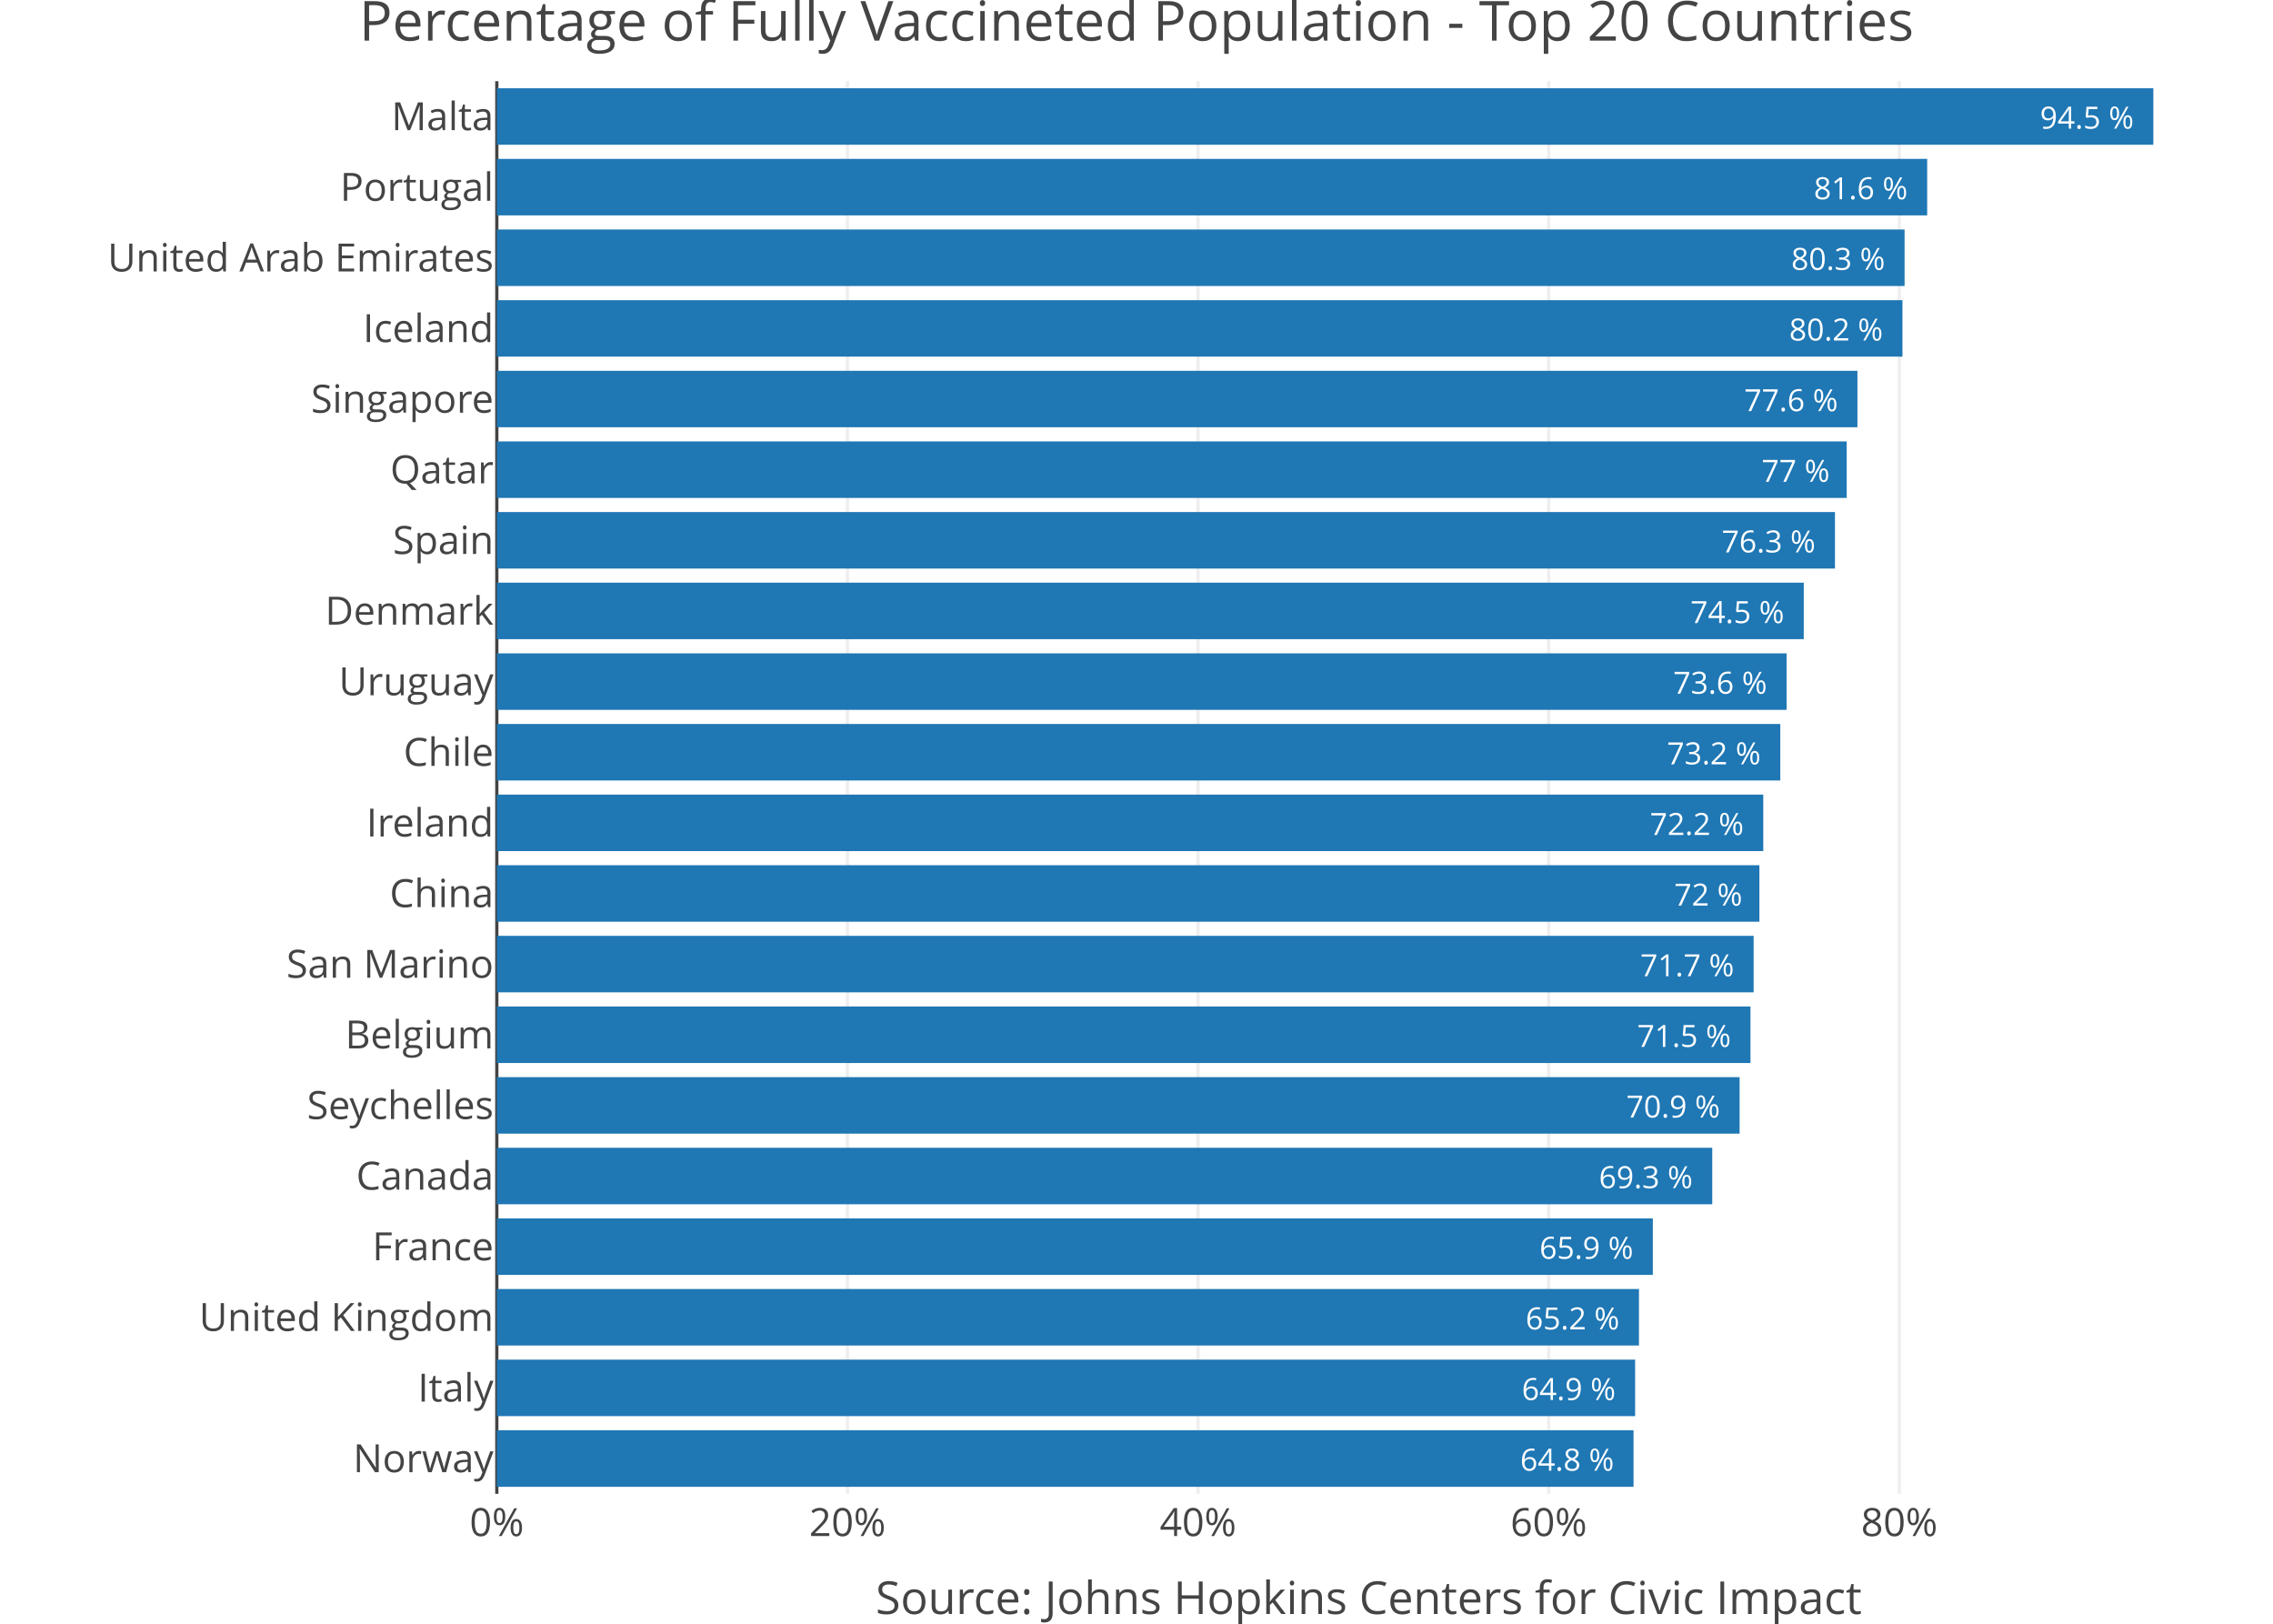
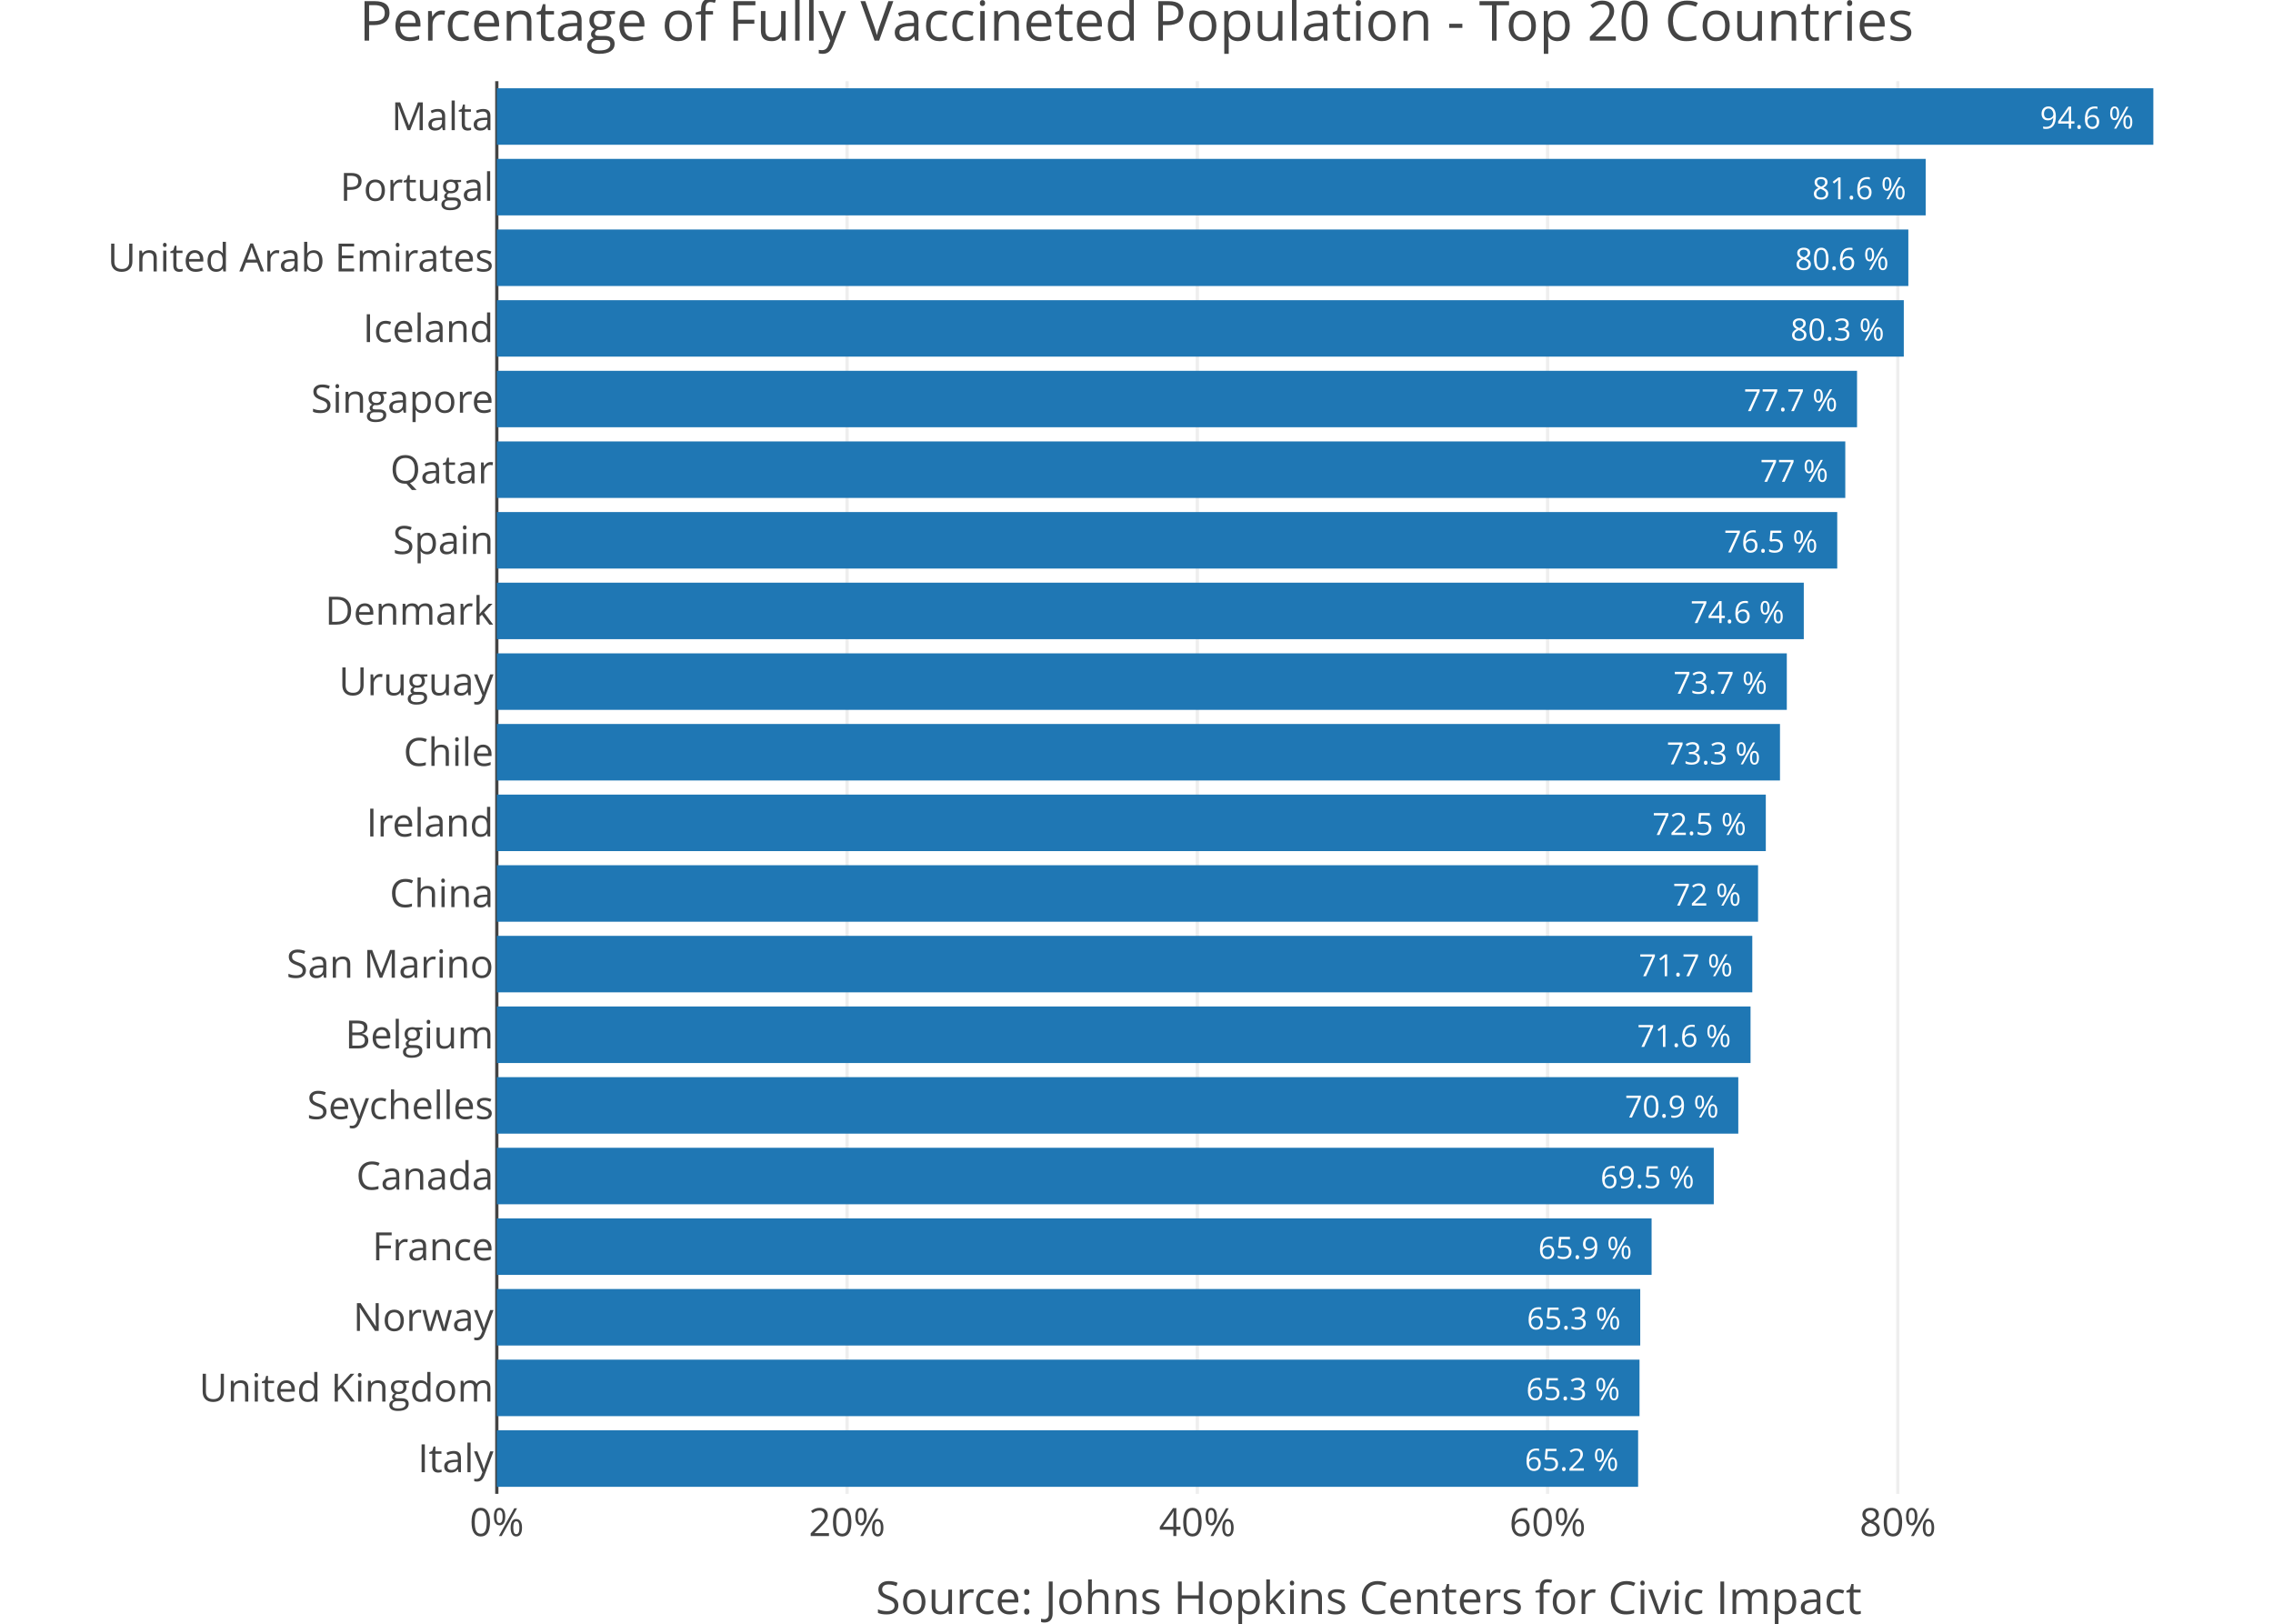
<svg xmlns="http://www.w3.org/2000/svg" class="main-svg" width="700" height="500" style="" viewBox="0 0 700 500">
  <rect x="0" y="0" width="700" height="500" style="fill: rgb(255, 255, 255); fill-opacity: 1;" />
-   <defs id="defs-f225b4">
+   <defs id="defs-c3c9ac">
    <g class="clips">
-       <clipPath id="clipf225b4xyplot" class="plotclip">
+       <clipPath id="clipc3c9acxyplot" class="plotclip">
        <rect width="537" height="435" />
      </clipPath>
-       <clipPath class="axesclip" id="clipf225b4x">
+       <clipPath class="axesclip" id="clipc3c9acx">
        <rect x="153" y="0" width="537" height="500" />
      </clipPath>
-       <clipPath class="axesclip" id="clipf225b4y">
+       <clipPath class="axesclip" id="clipc3c9acy">
        <rect x="0" y="25" width="700" height="435" />
      </clipPath>
-       <clipPath class="axesclip" id="clipf225b4xy">
+       <clipPath class="axesclip" id="clipc3c9acxy">
        <rect x="153" y="25" width="537" height="435" />
      </clipPath>
    </g>
    <g class="gradients" />
  </defs>
  <g class="bglayer" />
  <g class="layer-below">
    <g class="imagelayer" />
    <g class="shapelayer" />
  </g>
  <g class="cartesianlayer">
    <g class="subplot xy">
      <g class="layer-subplot">
        <g class="shapelayer" />
        <g class="imagelayer" />
      </g>
      <g class="gridlayer">
        <g class="x">
-           <path class="xgrid crisp" transform="translate(260.98,0)" d="M0,25v435" style="stroke: rgb(238, 238, 238); stroke-opacity: 1; stroke-width: 1px;" />
-           <path class="xgrid crisp" transform="translate(368.96,0)" d="M0,25v435" style="stroke: rgb(238, 238, 238); stroke-opacity: 1; stroke-width: 1px;" />
-           <path class="xgrid crisp" transform="translate(476.94,0)" d="M0,25v435" style="stroke: rgb(238, 238, 238); stroke-opacity: 1; stroke-width: 1px;" />
-           <path class="xgrid crisp" transform="translate(584.92,0)" d="M0,25v435" style="stroke: rgb(238, 238, 238); stroke-opacity: 1; stroke-width: 1px;" />
+           <path class="xgrid crisp" transform="translate(260.87,0)" d="M0,25v435" style="stroke: rgb(238, 238, 238); stroke-opacity: 1; stroke-width: 1px;" />
+           <path class="xgrid crisp" transform="translate(368.73,0)" d="M0,25v435" style="stroke: rgb(238, 238, 238); stroke-opacity: 1; stroke-width: 1px;" />
+           <path class="xgrid crisp" transform="translate(476.6,0)" d="M0,25v435" style="stroke: rgb(238, 238, 238); stroke-opacity: 1; stroke-width: 1px;" />
+           <path class="xgrid crisp" transform="translate(584.46,0)" d="M0,25v435" style="stroke: rgb(238, 238, 238); stroke-opacity: 1; stroke-width: 1px;" />
        </g>
        <g class="y" />
      </g>
      <g class="zerolinelayer">
        <path class="xzl zl crisp" transform="translate(153,0)" d="M0,25v435" style="stroke: rgb(68, 68, 68); stroke-opacity: 1; stroke-width: 1px;" />
      </g>
      <path class="xlines-below" />
      <path class="ylines-below" />
      <g class="overlines-below" />
      <g class="xaxislayer-below" />
      <g class="yaxislayer-below" />
      <g class="overaxes-below" />
-       <g class="plot" transform="translate(153, 25)" clip-path="url('#clipf225b4xyplot')">
+       <g class="plot" transform="translate(153, 25)" clip-path="url('#clipc3c9acxyplot')">
        <g class="barlayer mlayer">
          <g class="trace bars" style="opacity: 1;">
            <g class="points">
              <g class="point">
-                 <path d="M0,432.83V415.43H350.07V432.83Z" style="vector-effect: non-scaling-stroke; opacity: 1; stroke-width: 0px; fill: rgb(31, 119, 180); fill-opacity: 1;" />
-                 <text class="bartext bartext-inside" text-anchor="middle" data-notex="1" x="0" y="0" style="font-family: 'Open Sans', verdana, arial, sans-serif; font-size: 12px; fill: rgb(255, 255, 255); fill-opacity: 1; white-space: pre;" transform="translate(329.6138,427.8645)scale(0.7862069)">64.8 %</text>
-               </g>
-               <g class="point">
-                 <path d="M0,411.08V393.68H350.56V411.08Z" style="vector-effect: non-scaling-stroke; opacity: 1; stroke-width: 0px; fill: rgb(31, 119, 180); fill-opacity: 1;" />
-                 <text class="bartext bartext-inside" text-anchor="middle" data-notex="1" x="0" y="0" style="font-family: 'Open Sans', verdana, arial, sans-serif; font-size: 12px; fill: rgb(255, 255, 255); fill-opacity: 1; white-space: pre;" transform="translate(330.1038,406.1145)scale(0.7862069)">64.9 %</text>
-               </g>
-               <g class="point">
-                 <path d="M0,389.33V371.93H351.74V389.33Z" style="vector-effect: non-scaling-stroke; opacity: 1; stroke-width: 0px; fill: rgb(31, 119, 180); fill-opacity: 1;" />
-                 <text class="bartext bartext-inside" text-anchor="middle" data-notex="1" x="0" y="0" style="font-family: 'Open Sans', verdana, arial, sans-serif; font-size: 12px; fill: rgb(255, 255, 255); fill-opacity: 1; white-space: pre;" transform="translate(331.2838,384.3645)scale(0.7862069)">65.2 %</text>
-               </g>
-               <g class="point">
-                 <path d="M0,367.58V350.18H356.01V367.58Z" style="vector-effect: non-scaling-stroke; opacity: 1; stroke-width: 0px; fill: rgb(31, 119, 180); fill-opacity: 1;" />
-                 <text class="bartext bartext-inside" text-anchor="middle" data-notex="1" x="0" y="0" style="font-family: 'Open Sans', verdana, arial, sans-serif; font-size: 12px; fill: rgb(255, 255, 255); fill-opacity: 1; white-space: pre;" transform="translate(335.5538,362.6145)scale(0.7862069)">65.9 %</text>
-               </g>
-               <g class="point">
-                 <path d="M0,345.83V328.43H374.31V345.83Z" style="vector-effect: non-scaling-stroke; opacity: 1; stroke-width: 0px; fill: rgb(31, 119, 180); fill-opacity: 1;" />
-                 <text class="bartext bartext-inside" text-anchor="middle" data-notex="1" x="0" y="0" style="font-family: 'Open Sans', verdana, arial, sans-serif; font-size: 12px; fill: rgb(255, 255, 255); fill-opacity: 1; white-space: pre;" transform="translate(353.8538,340.8645)scale(0.7862069)">69.3 %</text>
-               </g>
-               <g class="point">
-                 <path d="M0,324.08V306.68H382.73V324.08Z" style="vector-effect: non-scaling-stroke; opacity: 1; stroke-width: 0px; fill: rgb(31, 119, 180); fill-opacity: 1;" />
-                 <text class="bartext bartext-inside" text-anchor="middle" data-notex="1" x="0" y="0" style="font-family: 'Open Sans', verdana, arial, sans-serif; font-size: 12px; fill: rgb(255, 255, 255); fill-opacity: 1; white-space: pre;" transform="translate(362.2738,319.1145)scale(0.7862069)">70.9 %</text>
-               </g>
-               <g class="point">
-                 <path d="M0,302.33V284.93H386.08V302.33Z" style="vector-effect: non-scaling-stroke; opacity: 1; stroke-width: 0px; fill: rgb(31, 119, 180); fill-opacity: 1;" />
-                 <text class="bartext bartext-inside" text-anchor="middle" data-notex="1" x="0" y="0" style="font-family: 'Open Sans', verdana, arial, sans-serif; font-size: 12px; fill: rgb(255, 255, 255); fill-opacity: 1; white-space: pre;" transform="translate(365.6238,297.3645)scale(0.7862069)">71.5 %</text>
-               </g>
-               <g class="point">
-                 <path d="M0,280.58V263.18H387.05V280.58Z" style="vector-effect: non-scaling-stroke; opacity: 1; stroke-width: 0px; fill: rgb(31, 119, 180); fill-opacity: 1;" />
-                 <text class="bartext bartext-inside" text-anchor="middle" data-notex="1" x="0" y="0" style="font-family: 'Open Sans', verdana, arial, sans-serif; font-size: 12px; fill: rgb(255, 255, 255); fill-opacity: 1; white-space: pre;" transform="translate(366.5938,275.6145)scale(0.7862069)">71.7 %</text>
-               </g>
-               <g class="point">
-                 <path d="M0,258.83V241.43H388.83V258.83Z" style="vector-effect: non-scaling-stroke; opacity: 1; stroke-width: 0px; fill: rgb(31, 119, 180); fill-opacity: 1;" />
-                 <text class="bartext bartext-inside" text-anchor="middle" data-notex="1" x="0" y="0" style="font-family: 'Open Sans', verdana, arial, sans-serif; font-size: 12px; fill: rgb(255, 255, 255); fill-opacity: 1; white-space: pre;" transform="translate(373.091,253.8645)scale(0.7862069)">72 %</text>
-               </g>
-               <g class="point">
-                 <path d="M0,237.08V219.68H390.02V237.08Z" style="vector-effect: non-scaling-stroke; opacity: 1; stroke-width: 0px; fill: rgb(31, 119, 180); fill-opacity: 1;" />
-                 <text class="bartext bartext-inside" text-anchor="middle" data-notex="1" x="0" y="0" style="font-family: 'Open Sans', verdana, arial, sans-serif; font-size: 12px; fill: rgb(255, 255, 255); fill-opacity: 1; white-space: pre;" transform="translate(369.5637,232.1145)scale(0.7862069)">72.2 %</text>
-               </g>
-               <g class="point">
-                 <path d="M0,215.33V197.93H395.26V215.33Z" style="vector-effect: non-scaling-stroke; opacity: 1; stroke-width: 0px; fill: rgb(31, 119, 180); fill-opacity: 1;" />
-                 <text class="bartext bartext-inside" text-anchor="middle" data-notex="1" x="0" y="0" style="font-family: 'Open Sans', verdana, arial, sans-serif; font-size: 12px; fill: rgb(255, 255, 255); fill-opacity: 1; white-space: pre;" transform="translate(374.8037,210.3645)scale(0.7862069)">73.2 %</text>
-               </g>
-               <g class="point">
-                 <path d="M0,193.58V176.18H397.2V193.58Z" style="vector-effect: non-scaling-stroke; opacity: 1; stroke-width: 0px; fill: rgb(31, 119, 180); fill-opacity: 1;" />
-                 <text class="bartext bartext-inside" text-anchor="middle" data-notex="1" x="0" y="0" style="font-family: 'Open Sans', verdana, arial, sans-serif; font-size: 12px; fill: rgb(255, 255, 255); fill-opacity: 1; white-space: pre;" transform="translate(376.7437,188.6145)scale(0.7862069)">73.6 %</text>
-               </g>
-               <g class="point">
-                 <path d="M0,171.83V154.43H402.49V171.83Z" style="vector-effect: non-scaling-stroke; opacity: 1; stroke-width: 0px; fill: rgb(31, 119, 180); fill-opacity: 1;" />
-                 <text class="bartext bartext-inside" text-anchor="middle" data-notex="1" x="0" y="0" style="font-family: 'Open Sans', verdana, arial, sans-serif; font-size: 12px; fill: rgb(255, 255, 255); fill-opacity: 1; white-space: pre;" transform="translate(382.0337,166.8645)scale(0.7862069)">74.5 %</text>
-               </g>
-               <g class="point">
-                 <path d="M0,150.07V132.68H412.1V150.07Z" style="vector-effect: non-scaling-stroke; opacity: 1; stroke-width: 0px; fill: rgb(31, 119, 180); fill-opacity: 1;" />
-                 <text class="bartext bartext-inside" text-anchor="middle" data-notex="1" x="0" y="0" style="font-family: 'Open Sans', verdana, arial, sans-serif; font-size: 12px; fill: rgb(255, 255, 255); fill-opacity: 1; white-space: pre;" transform="translate(391.6591,145.1062)scale(0.7855172)">76.3 %</text>
-               </g>
-               <g class="point">
-                 <path d="M0,128.32V110.93H415.72V128.32Z" style="vector-effect: non-scaling-stroke; opacity: 1; stroke-width: 0px; fill: rgb(31, 119, 180); fill-opacity: 1;" />
-                 <text class="bartext bartext-inside" text-anchor="middle" data-notex="1" x="0" y="0" style="font-family: 'Open Sans', verdana, arial, sans-serif; font-size: 12px; fill: rgb(255, 255, 255); fill-opacity: 1; white-space: pre;" transform="translate(399.9922,123.3562)scale(0.7855172)">77 %</text>
-               </g>
-               <g class="point">
-                 <path d="M0,106.57V89.18H419.02V106.57Z" style="vector-effect: non-scaling-stroke; opacity: 1; stroke-width: 0px; fill: rgb(31, 119, 180); fill-opacity: 1;" />
-                 <text class="bartext bartext-inside" text-anchor="middle" data-notex="1" x="0" y="0" style="font-family: 'Open Sans', verdana, arial, sans-serif; font-size: 12px; fill: rgb(255, 255, 255); fill-opacity: 1; white-space: pre;" transform="translate(398.5791,101.6062)scale(0.7855172)">77.6 %</text>
-               </g>
-               <g class="point">
-                 <path d="M0,84.82V67.43H432.89V84.82Z" style="vector-effect: non-scaling-stroke; opacity: 1; stroke-width: 0px; fill: rgb(31, 119, 180); fill-opacity: 1;" />
-                 <text class="bartext bartext-inside" text-anchor="middle" data-notex="1" x="0" y="0" style="font-family: 'Open Sans', verdana, arial, sans-serif; font-size: 12px; fill: rgb(255, 255, 255); fill-opacity: 1; white-space: pre;" transform="translate(412.4491,79.85621)scale(0.7855172)">80.2 %</text>
-               </g>
-               <g class="point">
-                 <path d="M0,63.07V45.67H433.54V63.07Z" style="vector-effect: non-scaling-stroke; opacity: 1; stroke-width: 0px; fill: rgb(31, 119, 180); fill-opacity: 1;" />
-                 <text class="bartext bartext-inside" text-anchor="middle" data-notex="1" x="0" y="0" style="font-family: 'Open Sans', verdana, arial, sans-serif; font-size: 12px; fill: rgb(255, 255, 255); fill-opacity: 1; white-space: pre;" transform="translate(413.0838,58.10448)scale(0.7862069)">80.3 %</text>
-               </g>
-               <g class="point">
-                 <path d="M0,41.32V23.92H440.5V41.32Z" style="vector-effect: non-scaling-stroke; opacity: 1; stroke-width: 0px; fill: rgb(31, 119, 180); fill-opacity: 1;" />
-                 <text class="bartext bartext-inside" text-anchor="middle" data-notex="1" x="0" y="0" style="font-family: 'Open Sans', verdana, arial, sans-serif; font-size: 12px; fill: rgb(255, 255, 255); fill-opacity: 1; white-space: pre;" transform="translate(420.0437,36.35448)scale(0.7862069)">81.6 %</text>
+                 <path d="M0,432.83V415.43H351.48V432.83Z" style="vector-effect: non-scaling-stroke; opacity: 1; stroke-width: 0px; fill: rgb(31, 119, 180); fill-opacity: 1;" />
+                 <text class="bartext bartext-inside" text-anchor="middle" data-notex="1" x="0" y="0" style="font-family: 'Open Sans', verdana, arial, sans-serif; font-size: 12px; fill: rgb(255, 255, 255); fill-opacity: 1; white-space: pre;" transform="translate(331.0238,427.8645)scale(0.7862069)">65.2 %</text>
+               </g>
+               <g class="point">
+                 <path d="M0,411.08V393.68H351.91V411.08Z" style="vector-effect: non-scaling-stroke; opacity: 1; stroke-width: 0px; fill: rgb(31, 119, 180); fill-opacity: 1;" />
+                 <text class="bartext bartext-inside" text-anchor="middle" data-notex="1" x="0" y="0" style="font-family: 'Open Sans', verdana, arial, sans-serif; font-size: 12px; fill: rgb(255, 255, 255); fill-opacity: 1; white-space: pre;" transform="translate(331.4538,406.1145)scale(0.7862069)">65.3 %</text>
+               </g>
+               <g class="point">
+                 <path d="M0,389.33V371.93H352.13V389.33Z" style="vector-effect: non-scaling-stroke; opacity: 1; stroke-width: 0px; fill: rgb(31, 119, 180); fill-opacity: 1;" />
+                 <text class="bartext bartext-inside" text-anchor="middle" data-notex="1" x="0" y="0" style="font-family: 'Open Sans', verdana, arial, sans-serif; font-size: 12px; fill: rgb(255, 255, 255); fill-opacity: 1; white-space: pre;" transform="translate(331.6738,384.3645)scale(0.7862069)">65.3 %</text>
+               </g>
+               <g class="point">
+                 <path d="M0,367.58V350.18H355.63V367.58Z" style="vector-effect: non-scaling-stroke; opacity: 1; stroke-width: 0px; fill: rgb(31, 119, 180); fill-opacity: 1;" />
+                 <text class="bartext bartext-inside" text-anchor="middle" data-notex="1" x="0" y="0" style="font-family: 'Open Sans', verdana, arial, sans-serif; font-size: 12px; fill: rgb(255, 255, 255); fill-opacity: 1; white-space: pre;" transform="translate(335.1738,362.6145)scale(0.7862069)">65.9 %</text>
+               </g>
+               <g class="point">
+                 <path d="M0,345.83V328.43H374.78V345.83Z" style="vector-effect: non-scaling-stroke; opacity: 1; stroke-width: 0px; fill: rgb(31, 119, 180); fill-opacity: 1;" />
+                 <text class="bartext bartext-inside" text-anchor="middle" data-notex="1" x="0" y="0" style="font-family: 'Open Sans', verdana, arial, sans-serif; font-size: 12px; fill: rgb(255, 255, 255); fill-opacity: 1; white-space: pre;" transform="translate(354.3238,340.8645)scale(0.7862069)">69.5 %</text>
+               </g>
+               <g class="point">
+                 <path d="M0,324.08V306.68H382.33V324.08Z" style="vector-effect: non-scaling-stroke; opacity: 1; stroke-width: 0px; fill: rgb(31, 119, 180); fill-opacity: 1;" />
+                 <text class="bartext bartext-inside" text-anchor="middle" data-notex="1" x="0" y="0" style="font-family: 'Open Sans', verdana, arial, sans-serif; font-size: 12px; fill: rgb(255, 255, 255); fill-opacity: 1; white-space: pre;" transform="translate(361.8738,319.1145)scale(0.7862069)">70.9 %</text>
+               </g>
+               <g class="point">
+                 <path d="M0,302.33V284.93H386.1V302.33Z" style="vector-effect: non-scaling-stroke; opacity: 1; stroke-width: 0px; fill: rgb(31, 119, 180); fill-opacity: 1;" />
+                 <text class="bartext bartext-inside" text-anchor="middle" data-notex="1" x="0" y="0" style="font-family: 'Open Sans', verdana, arial, sans-serif; font-size: 12px; fill: rgb(255, 255, 255); fill-opacity: 1; white-space: pre;" transform="translate(365.6438,297.3645)scale(0.7862069)">71.6 %</text>
+               </g>
+               <g class="point">
+                 <path d="M0,280.58V263.18H386.64V280.58Z" style="vector-effect: non-scaling-stroke; opacity: 1; stroke-width: 0px; fill: rgb(31, 119, 180); fill-opacity: 1;" />
+                 <text class="bartext bartext-inside" text-anchor="middle" data-notex="1" x="0" y="0" style="font-family: 'Open Sans', verdana, arial, sans-serif; font-size: 12px; fill: rgb(255, 255, 255); fill-opacity: 1; white-space: pre;" transform="translate(366.1838,275.6145)scale(0.7862069)">71.7 %</text>
+               </g>
+               <g class="point">
+                 <path d="M0,258.83V241.43H388.42V258.83Z" style="vector-effect: non-scaling-stroke; opacity: 1; stroke-width: 0px; fill: rgb(31, 119, 180); fill-opacity: 1;" />
+                 <text class="bartext bartext-inside" text-anchor="middle" data-notex="1" x="0" y="0" style="font-family: 'Open Sans', verdana, arial, sans-serif; font-size: 12px; fill: rgb(255, 255, 255); fill-opacity: 1; white-space: pre;" transform="translate(372.681,253.8645)scale(0.7862069)">72 %</text>
+               </g>
+               <g class="point">
+                 <path d="M0,237.08V219.68H390.8V237.08Z" style="vector-effect: non-scaling-stroke; opacity: 1; stroke-width: 0px; fill: rgb(31, 119, 180); fill-opacity: 1;" />
+                 <text class="bartext bartext-inside" text-anchor="middle" data-notex="1" x="0" y="0" style="font-family: 'Open Sans', verdana, arial, sans-serif; font-size: 12px; fill: rgb(255, 255, 255); fill-opacity: 1; white-space: pre;" transform="translate(370.3438,232.1145)scale(0.7862069)">72.5 %</text>
+               </g>
+               <g class="point">
+                 <path d="M0,215.33V197.93H395.17V215.33Z" style="vector-effect: non-scaling-stroke; opacity: 1; stroke-width: 0px; fill: rgb(31, 119, 180); fill-opacity: 1;" />
+                 <text class="bartext bartext-inside" text-anchor="middle" data-notex="1" x="0" y="0" style="font-family: 'Open Sans', verdana, arial, sans-serif; font-size: 12px; fill: rgb(255, 255, 255); fill-opacity: 1; white-space: pre;" transform="translate(374.7138,210.3645)scale(0.7862069)">73.3 %</text>
+               </g>
+               <g class="point">
+                 <path d="M0,193.58V176.18H397.27V193.58Z" style="vector-effect: non-scaling-stroke; opacity: 1; stroke-width: 0px; fill: rgb(31, 119, 180); fill-opacity: 1;" />
+                 <text class="bartext bartext-inside" text-anchor="middle" data-notex="1" x="0" y="0" style="font-family: 'Open Sans', verdana, arial, sans-serif; font-size: 12px; fill: rgb(255, 255, 255); fill-opacity: 1; white-space: pre;" transform="translate(376.8137,188.6145)scale(0.7862069)">73.7 %</text>
+               </g>
+               <g class="point">
+                 <path d="M0,171.83V154.43H402.5V171.83Z" style="vector-effect: non-scaling-stroke; opacity: 1; stroke-width: 0px; fill: rgb(31, 119, 180); fill-opacity: 1;" />
+                 <text class="bartext bartext-inside" text-anchor="middle" data-notex="1" x="0" y="0" style="font-family: 'Open Sans', verdana, arial, sans-serif; font-size: 12px; fill: rgb(255, 255, 255); fill-opacity: 1; white-space: pre;" transform="translate(382.0437,166.8645)scale(0.7862069)">74.6 %</text>
+               </g>
+               <g class="point">
+                 <path d="M0,150.07V132.68H412.8V150.07Z" style="vector-effect: non-scaling-stroke; opacity: 1; stroke-width: 0px; fill: rgb(31, 119, 180); fill-opacity: 1;" />
+                 <text class="bartext bartext-inside" text-anchor="middle" data-notex="1" x="0" y="0" style="font-family: 'Open Sans', verdana, arial, sans-serif; font-size: 12px; fill: rgb(255, 255, 255); fill-opacity: 1; white-space: pre;" transform="translate(392.3591,145.1062)scale(0.7855172)">76.5 %</text>
+               </g>
+               <g class="point">
+                 <path d="M0,128.32V110.93H415.28V128.32Z" style="vector-effect: non-scaling-stroke; opacity: 1; stroke-width: 0px; fill: rgb(31, 119, 180); fill-opacity: 1;" />
+                 <text class="bartext bartext-inside" text-anchor="middle" data-notex="1" x="0" y="0" style="font-family: 'Open Sans', verdana, arial, sans-serif; font-size: 12px; fill: rgb(255, 255, 255); fill-opacity: 1; white-space: pre;" transform="translate(399.5522,123.3562)scale(0.7855172)">77 %</text>
+               </g>
+               <g class="point">
+                 <path d="M0,106.57V89.18H418.9V106.57Z" style="vector-effect: non-scaling-stroke; opacity: 1; stroke-width: 0px; fill: rgb(31, 119, 180); fill-opacity: 1;" />
+                 <text class="bartext bartext-inside" text-anchor="middle" data-notex="1" x="0" y="0" style="font-family: 'Open Sans', verdana, arial, sans-serif; font-size: 12px; fill: rgb(255, 255, 255); fill-opacity: 1; white-space: pre;" transform="translate(398.4591,101.6062)scale(0.7855172)">77.7 %</text>
+               </g>
+               <g class="point">
+                 <path d="M0,84.82V67.43H433.3V84.82Z" style="vector-effect: non-scaling-stroke; opacity: 1; stroke-width: 0px; fill: rgb(31, 119, 180); fill-opacity: 1;" />
+                 <text class="bartext bartext-inside" text-anchor="middle" data-notex="1" x="0" y="0" style="font-family: 'Open Sans', verdana, arial, sans-serif; font-size: 12px; fill: rgb(255, 255, 255); fill-opacity: 1; white-space: pre;" transform="translate(412.8591,79.85621)scale(0.7855172)">80.3 %</text>
+               </g>
+               <g class="point">
+                 <path d="M0,63.07V45.67H434.7V63.07Z" style="vector-effect: non-scaling-stroke; opacity: 1; stroke-width: 0px; fill: rgb(31, 119, 180); fill-opacity: 1;" />
+                 <text class="bartext bartext-inside" text-anchor="middle" data-notex="1" x="0" y="0" style="font-family: 'Open Sans', verdana, arial, sans-serif; font-size: 12px; fill: rgb(255, 255, 255); fill-opacity: 1; white-space: pre;" transform="translate(414.2437,58.10448)scale(0.7862069)">80.6 %</text>
+               </g>
+               <g class="point">
+                 <path d="M0,41.32V23.92H440.04V41.32Z" style="vector-effect: non-scaling-stroke; opacity: 1; stroke-width: 0px; fill: rgb(31, 119, 180); fill-opacity: 1;" />
+                 <text class="bartext bartext-inside" text-anchor="middle" data-notex="1" x="0" y="0" style="font-family: 'Open Sans', verdana, arial, sans-serif; font-size: 12px; fill: rgb(255, 255, 255); fill-opacity: 1; white-space: pre;" transform="translate(419.5838,36.35448)scale(0.7862069)">81.6 %</text>
              </g>
              <g class="point">
                <path d="M0,19.57V2.17H510.15V19.57Z" style="vector-effect: non-scaling-stroke; opacity: 1; stroke-width: 0px; fill: rgb(31, 119, 180); fill-opacity: 1;" />
-                 <text class="bartext bartext-inside" text-anchor="middle" data-notex="1" x="0" y="0" style="font-family: 'Open Sans', verdana, arial, sans-serif; font-size: 12px; fill: rgb(255, 255, 255); fill-opacity: 1; white-space: pre;" transform="translate(489.6937,14.60448)scale(0.7862069)">94.5 %</text>
+                 <text class="bartext bartext-inside" text-anchor="middle" data-notex="1" x="0" y="0" style="font-family: 'Open Sans', verdana, arial, sans-serif; font-size: 12px; fill: rgb(255, 255, 255); fill-opacity: 1; white-space: pre;" transform="translate(489.6937,14.60448)scale(0.7862069)">94.6 %</text>
              </g>
            </g>
          </g>
        </g>
      </g>
      <g class="overplot" />
      <path class="xlines-above crisp" d="M0,0" style="fill: none;" />
      <path class="ylines-above crisp" d="M0,0" style="fill: none;" />
      <g class="overlines-above" />
      <g class="xaxislayer-above">
        <g class="xtick">
          <text text-anchor="middle" x="0" y="473" transform="translate(153,0)" style="font-family: 'Open Sans', verdana, arial, sans-serif; font-size: 12px; fill: rgb(68, 68, 68); fill-opacity: 1; white-space: pre;">0%</text>
        </g>
        <g class="xtick">
-           <text text-anchor="middle" x="0" y="473" transform="translate(260.98,0)" style="font-family: 'Open Sans', verdana, arial, sans-serif; font-size: 12px; fill: rgb(68, 68, 68); fill-opacity: 1; white-space: pre;">20%</text>
-         </g>
-         <g class="xtick">
-           <text text-anchor="middle" x="0" y="473" transform="translate(368.96,0)" style="font-family: 'Open Sans', verdana, arial, sans-serif; font-size: 12px; fill: rgb(68, 68, 68); fill-opacity: 1; white-space: pre;">40%</text>
-         </g>
-         <g class="xtick">
-           <text text-anchor="middle" x="0" y="473" transform="translate(476.94,0)" style="font-family: 'Open Sans', verdana, arial, sans-serif; font-size: 12px; fill: rgb(68, 68, 68); fill-opacity: 1; white-space: pre;">60%</text>
-         </g>
-         <g class="xtick">
-           <text text-anchor="middle" x="0" y="473" transform="translate(584.92,0)" style="font-family: 'Open Sans', verdana, arial, sans-serif; font-size: 12px; fill: rgb(68, 68, 68); fill-opacity: 1; white-space: pre;">80%</text>
+           <text text-anchor="middle" x="0" y="473" transform="translate(260.87,0)" style="font-family: 'Open Sans', verdana, arial, sans-serif; font-size: 12px; fill: rgb(68, 68, 68); fill-opacity: 1; white-space: pre;">20%</text>
+         </g>
+         <g class="xtick">
+           <text text-anchor="middle" x="0" y="473" transform="translate(368.73,0)" style="font-family: 'Open Sans', verdana, arial, sans-serif; font-size: 12px; fill: rgb(68, 68, 68); fill-opacity: 1; white-space: pre;">40%</text>
+         </g>
+         <g class="xtick">
+           <text text-anchor="middle" x="0" y="473" transform="translate(476.6,0)" style="font-family: 'Open Sans', verdana, arial, sans-serif; font-size: 12px; fill: rgb(68, 68, 68); fill-opacity: 1; white-space: pre;">60%</text>
+         </g>
+         <g class="xtick">
+           <text text-anchor="middle" x="0" y="473" transform="translate(584.46,0)" style="font-family: 'Open Sans', verdana, arial, sans-serif; font-size: 12px; fill: rgb(68, 68, 68); fill-opacity: 1; white-space: pre;">80%</text>
        </g>
      </g>
      <g class="yaxislayer-above">
        <g class="ytick">
-           <text text-anchor="end" x="152" y="4.2" transform="translate(0,449.13)" style="font-family: 'Open Sans', verdana, arial, sans-serif; font-size: 12px; fill: rgb(68, 68, 68); fill-opacity: 1; white-space: pre;">Norway</text>
-         </g>
-         <g class="ytick">
-           <text text-anchor="end" x="152" y="4.2" transform="translate(0,427.38)" style="font-family: 'Open Sans', verdana, arial, sans-serif; font-size: 12px; fill: rgb(68, 68, 68); fill-opacity: 1; white-space: pre;">Italy</text>
-         </g>
-         <g class="ytick">
-           <text text-anchor="end" x="152" y="4.2" transform="translate(0,405.63)" style="font-family: 'Open Sans', verdana, arial, sans-serif; font-size: 12px; fill: rgb(68, 68, 68); fill-opacity: 1; white-space: pre;">United Kingdom</text>
+           <text text-anchor="end" x="152" y="4.2" transform="translate(0,449.13)" style="font-family: 'Open Sans', verdana, arial, sans-serif; font-size: 12px; fill: rgb(68, 68, 68); fill-opacity: 1; white-space: pre;">Italy</text>
+         </g>
+         <g class="ytick">
+           <text text-anchor="end" x="152" y="4.2" transform="translate(0,427.38)" style="font-family: 'Open Sans', verdana, arial, sans-serif; font-size: 12px; fill: rgb(68, 68, 68); fill-opacity: 1; white-space: pre;">United Kingdom</text>
+         </g>
+         <g class="ytick">
+           <text text-anchor="end" x="152" y="4.2" transform="translate(0,405.63)" style="font-family: 'Open Sans', verdana, arial, sans-serif; font-size: 12px; fill: rgb(68, 68, 68); fill-opacity: 1; white-space: pre;">Norway</text>
        </g>
        <g class="ytick">
          <text text-anchor="end" x="152" y="4.2" transform="translate(0,383.88)" style="font-family: 'Open Sans', verdana, arial, sans-serif; font-size: 12px; fill: rgb(68, 68, 68); fill-opacity: 1; white-space: pre;">France</text>
        </g>
        <g class="ytick">
          <text text-anchor="end" x="152" y="4.2" transform="translate(0,362.13)" style="font-family: 'Open Sans', verdana, arial, sans-serif; font-size: 12px; fill: rgb(68, 68, 68); fill-opacity: 1; white-space: pre;">Canada</text>
        </g>
        <g class="ytick">
          <text text-anchor="end" x="152" y="4.2" transform="translate(0,340.38)" style="font-family: 'Open Sans', verdana, arial, sans-serif; font-size: 12px; fill: rgb(68, 68, 68); fill-opacity: 1; white-space: pre;">Seychelles</text>
        </g>
        <g class="ytick">
          <text text-anchor="end" x="152" y="4.2" transform="translate(0,318.63)" style="font-family: 'Open Sans', verdana, arial, sans-serif; font-size: 12px; fill: rgb(68, 68, 68); fill-opacity: 1; white-space: pre;">Belgium</text>
        </g>
        <g class="ytick">
          <text text-anchor="end" x="152" y="4.2" transform="translate(0,296.88)" style="font-family: 'Open Sans', verdana, arial, sans-serif; font-size: 12px; fill: rgb(68, 68, 68); fill-opacity: 1; white-space: pre;">San Marino</text>
        </g>
        <g class="ytick">
          <text text-anchor="end" x="152" y="4.2" transform="translate(0,275.13)" style="font-family: 'Open Sans', verdana, arial, sans-serif; font-size: 12px; fill: rgb(68, 68, 68); fill-opacity: 1; white-space: pre;">China</text>
        </g>
        <g class="ytick">
          <text text-anchor="end" x="152" y="4.2" transform="translate(0,253.38)" style="font-family: 'Open Sans', verdana, arial, sans-serif; font-size: 12px; fill: rgb(68, 68, 68); fill-opacity: 1; white-space: pre;">Ireland</text>
        </g>
        <g class="ytick">
          <text text-anchor="end" x="152" y="4.2" transform="translate(0,231.63)" style="font-family: 'Open Sans', verdana, arial, sans-serif; font-size: 12px; fill: rgb(68, 68, 68); fill-opacity: 1; white-space: pre;">Chile</text>
        </g>
        <g class="ytick">
          <text text-anchor="end" x="152" y="4.2" transform="translate(0,209.88)" style="font-family: 'Open Sans', verdana, arial, sans-serif; font-size: 12px; fill: rgb(68, 68, 68); fill-opacity: 1; white-space: pre;">Uruguay</text>
        </g>
        <g class="ytick">
          <text text-anchor="end" x="152" y="4.2" transform="translate(0,188.13)" style="font-family: 'Open Sans', verdana, arial, sans-serif; font-size: 12px; fill: rgb(68, 68, 68); fill-opacity: 1; white-space: pre;">Denmark</text>
        </g>
        <g class="ytick">
          <text text-anchor="end" x="152" y="4.2" transform="translate(0,166.38)" style="font-family: 'Open Sans', verdana, arial, sans-serif; font-size: 12px; fill: rgb(68, 68, 68); fill-opacity: 1; white-space: pre;">Spain</text>
        </g>
        <g class="ytick">
          <text text-anchor="end" x="152" y="4.2" transform="translate(0,144.63)" style="font-family: 'Open Sans', verdana, arial, sans-serif; font-size: 12px; fill: rgb(68, 68, 68); fill-opacity: 1; white-space: pre;">Qatar</text>
        </g>
        <g class="ytick">
          <text text-anchor="end" x="152" y="4.2" transform="translate(0,122.88)" style="font-family: 'Open Sans', verdana, arial, sans-serif; font-size: 12px; fill: rgb(68, 68, 68); fill-opacity: 1; white-space: pre;">Singapore</text>
        </g>
        <g class="ytick">
          <text text-anchor="end" x="152" y="4.2" transform="translate(0,101.13)" style="font-family: 'Open Sans', verdana, arial, sans-serif; font-size: 12px; fill: rgb(68, 68, 68); fill-opacity: 1; white-space: pre;">Iceland</text>
        </g>
        <g class="ytick">
          <text text-anchor="end" x="152" y="4.2" transform="translate(0,79.38)" style="font-family: 'Open Sans', verdana, arial, sans-serif; font-size: 12px; fill: rgb(68, 68, 68); fill-opacity: 1; white-space: pre;">United Arab Emirates</text>
        </g>
        <g class="ytick">
          <text text-anchor="end" x="152" y="4.2" transform="translate(0,57.63)" style="font-family: 'Open Sans', verdana, arial, sans-serif; font-size: 12px; fill: rgb(68, 68, 68); fill-opacity: 1; white-space: pre;">Portugal</text>
        </g>
        <g class="ytick">
          <text text-anchor="end" x="152" y="4.2" transform="translate(0,35.88)" style="font-family: 'Open Sans', verdana, arial, sans-serif; font-size: 12px; fill: rgb(68, 68, 68); fill-opacity: 1; white-space: pre;">Malta</text>
        </g>
      </g>
      <g class="overaxes-above" />
    </g>
  </g>
  <g class="polarlayer" />
  <g class="ternarylayer" />
  <g class="geolayer" />
  <g class="funnelarealayer" />
  <g class="pielayer" />
  <g class="treemaplayer" />
  <g class="sunburstlayer" />
  <g class="glimages" />
-   <defs id="topdefs-f225b4">
+   <defs id="topdefs-c3c9ac">
    <g class="clips" />
  </defs>
  <g class="layer-above">
    <g class="imagelayer" />
    <g class="shapelayer" />
  </g>
  <g class="infolayer">
    <g class="g-gtitle">
      <text class="gtitle" x="350" y="12.5" text-anchor="middle" dy="0em" style="font-family: 'Open Sans', verdana, arial, sans-serif; font-size: 17px; fill: rgb(68, 68, 68); opacity: 1; font-weight: normal; white-space: pre;">Percentage of Fully Vaccineted Population - Top 20 Countries</text>
    </g>
    <g class="g-xtitle" transform="translate(0,-15)">
      <text class="xtitle" x="421.5" y="512" text-anchor="middle" style="font-family: 'Open Sans', verdana, arial, sans-serif; font-size: 14px; fill: rgb(68, 68, 68); opacity: 1; font-weight: normal; white-space: pre;">Source: Johns Hopkins Centers for Civic Impact</text>
    </g>
    <g class="g-ytitle" />
  </g>
</svg>
